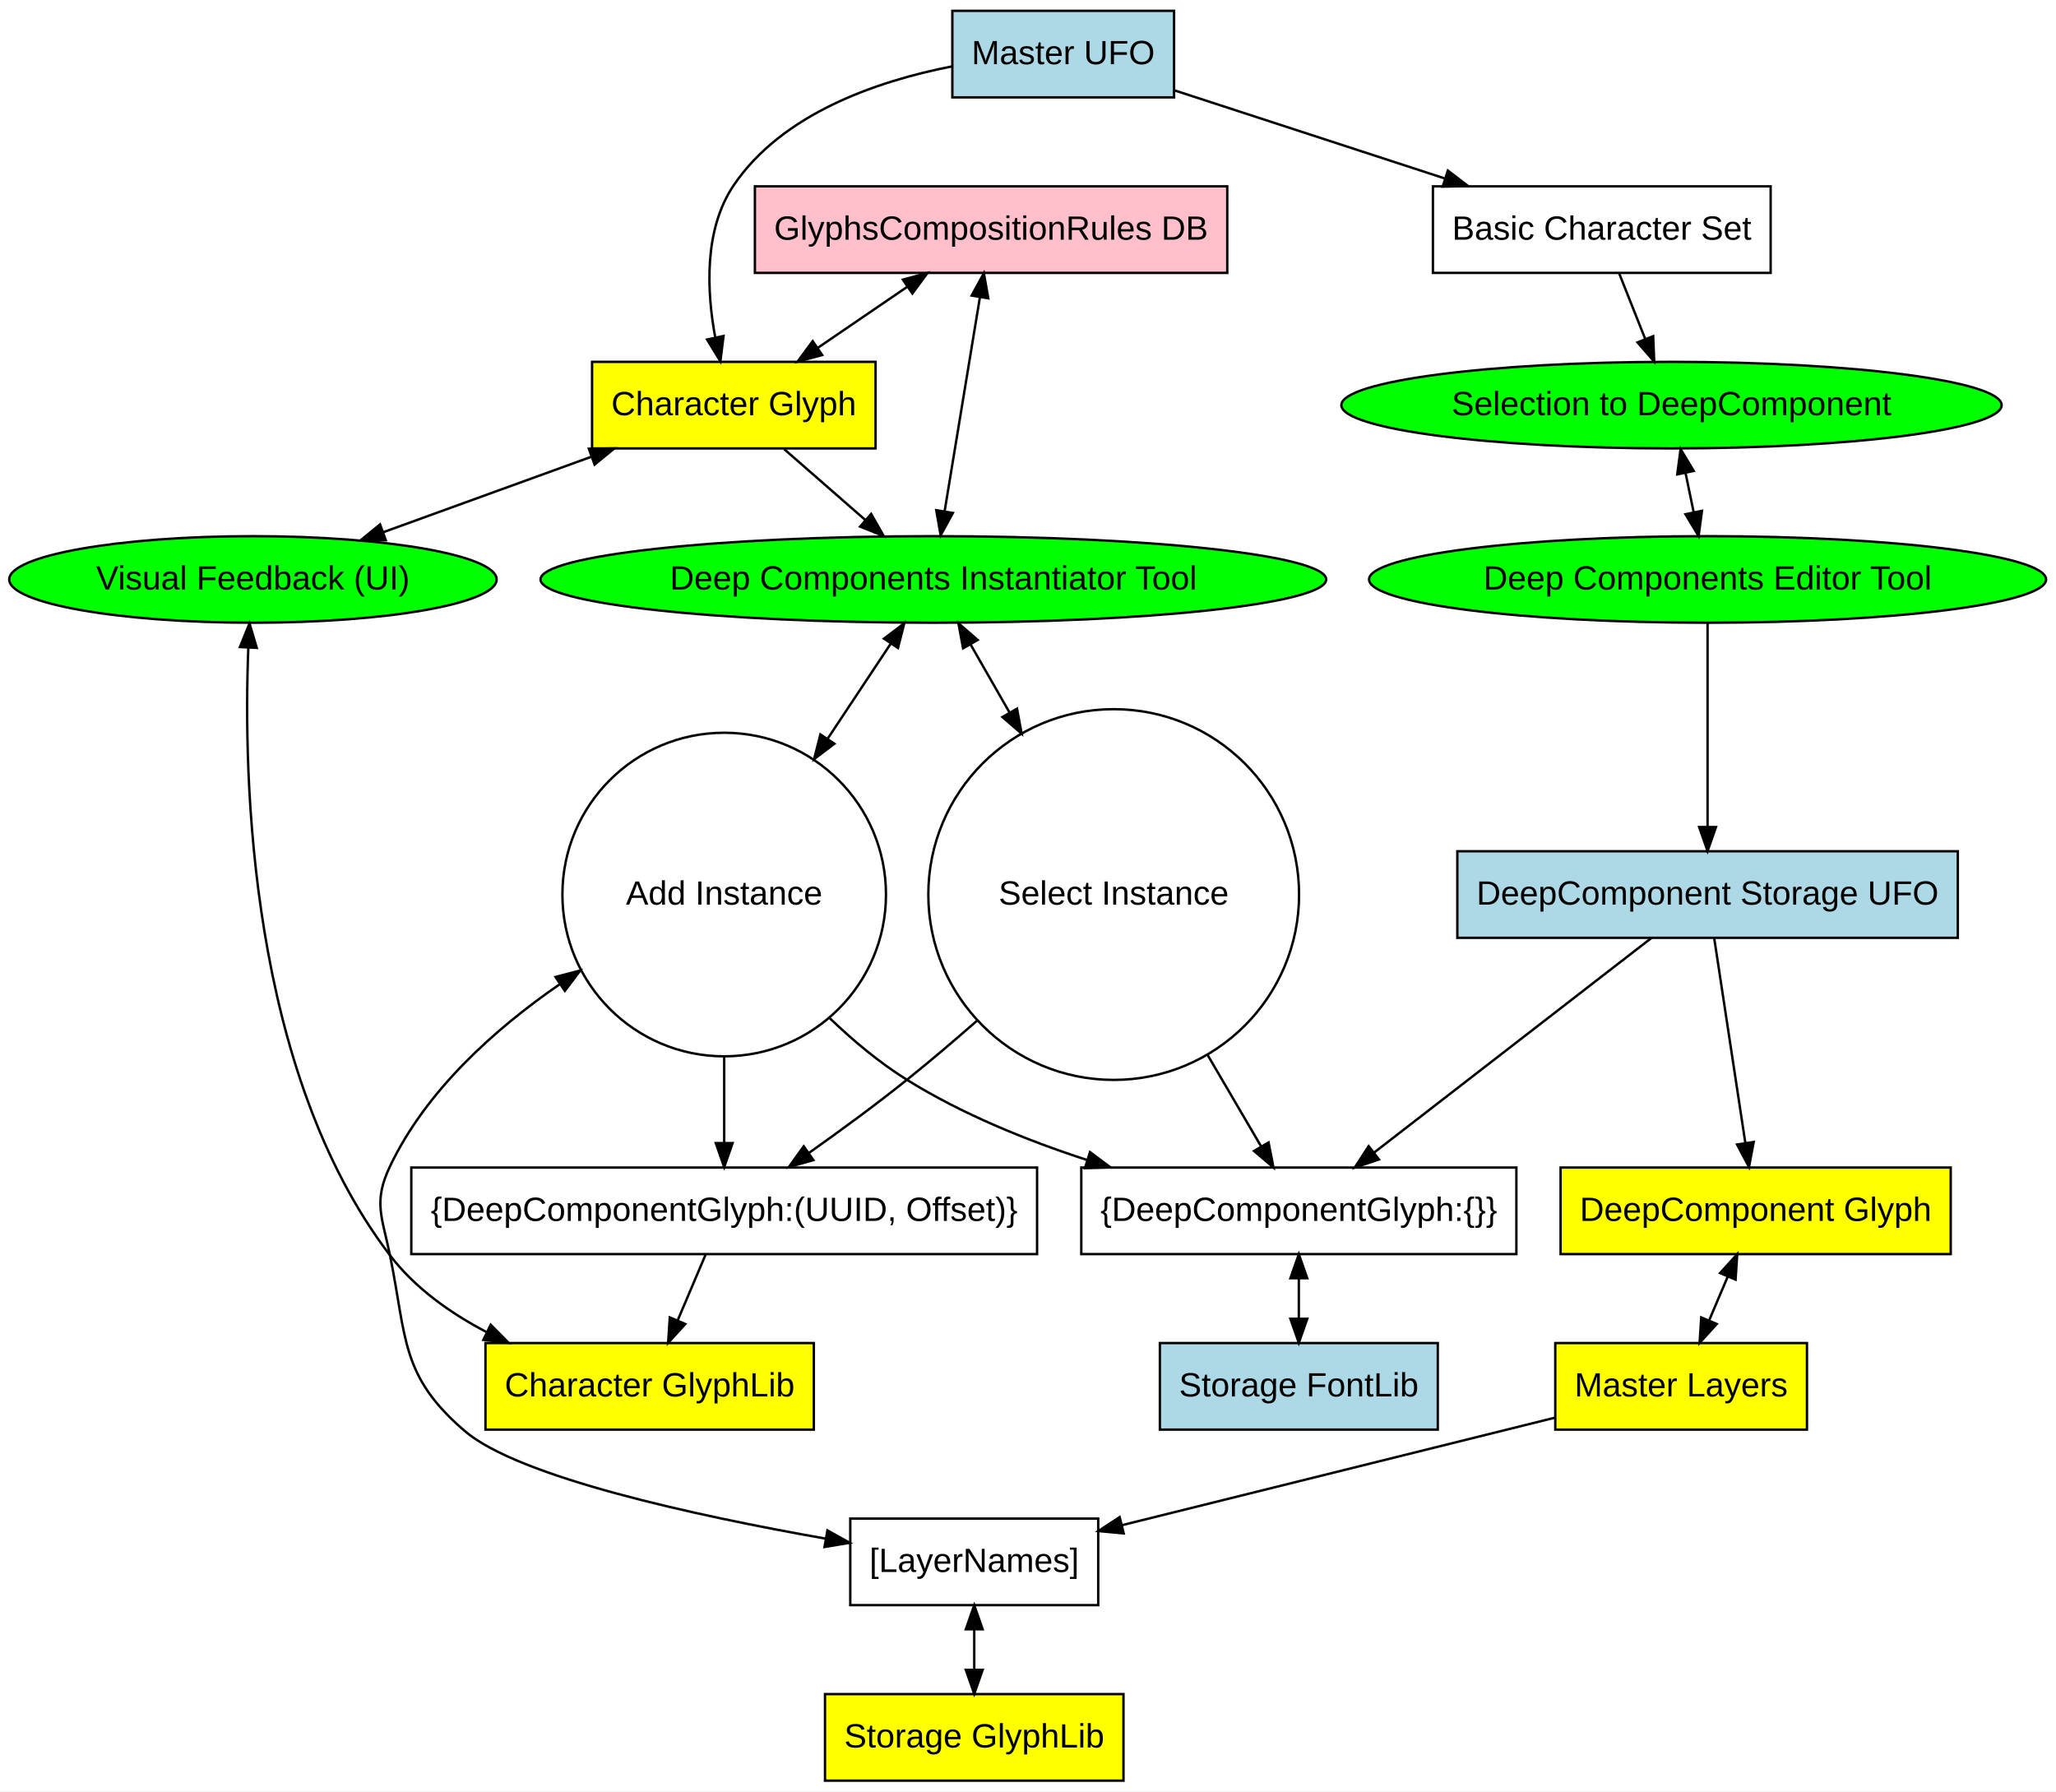
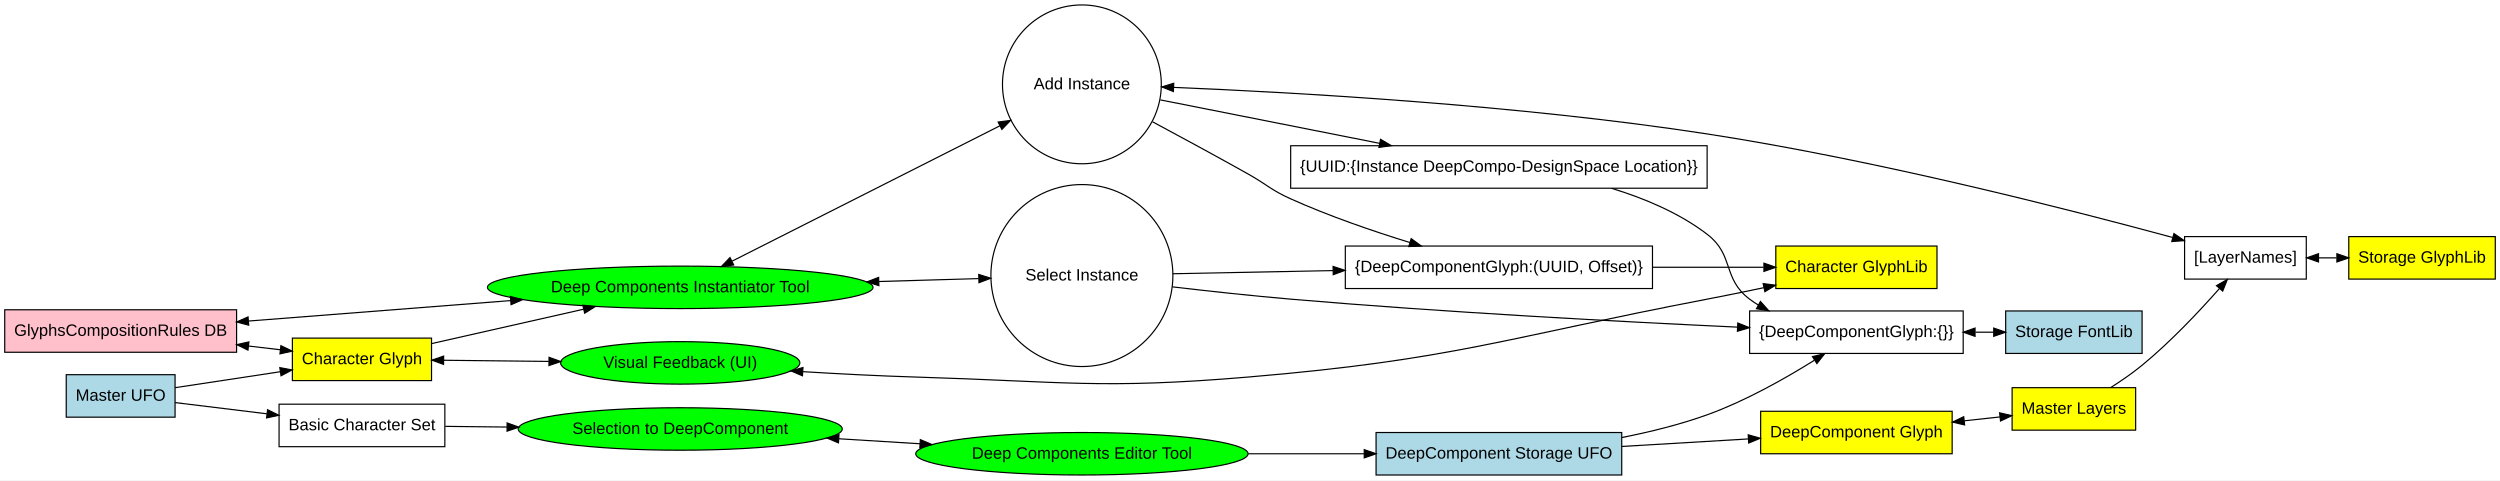
- <svg xmlns="http://www.w3.org/2000/svg" width="855pt" height="745pt" viewBox="0.00 0.00 855.07 745.10">
-   <g id="graph0" class="graph" transform="scale(1 1) rotate(0) translate(4 741.0989)">
-     <polygon fill="#ffffff" stroke="transparent" points="-4,4 -4,-741.099 851.075,-741.099 851.075,4 -4,4" />
+ <svg xmlns="http://www.w3.org/2000/svg" width="2118pt" height="407pt" viewBox="0.00 0.00 2118.29 406.89">
+   <g id="graph0" class="graph" transform="scale(1 1) rotate(0) translate(4 402.8944)">
+     <polygon fill="#ffffff" stroke="transparent" points="-4,4 -4,-402.894 2114.293,-402.894 2114.293,4 -4,4" />
    <g id="node1" class="node">
-       <polygon fill="#add8e6" stroke="#000000" points="392.069,-700.599 392.069,-736.599 484.286,-736.599 484.286,-700.599 392.069,-700.599" />
-       <text text-anchor="middle" x="438.177" y="-714.399" font-family="Arial" font-size="14.00" fill="#000000">Master UFO</text>
+       <polygon fill="#add8e6" stroke="#000000" points="52.121,-49.5 52.121,-85.5 144.338,-85.5 144.338,-49.5 52.121,-49.5" />
+       <text text-anchor="middle" x="98.229" y="-63.4" font-family="Arial" font-size="14.00" fill="#000000">Master UFO</text>
    </g>
    <g id="node2" class="node">
-       <polygon fill="none" stroke="#000000" points="591.944,-627.599 591.944,-663.599 732.41,-663.599 732.41,-627.599 591.944,-627.599" />
-       <text text-anchor="middle" x="662.177" y="-641.399" font-family="Arial" font-size="14.00" fill="#000000">Basic Character Set</text>
+       <polygon fill="none" stroke="#000000" points="232.459,-24.5 232.459,-60.5 372.924,-60.5 372.924,-24.5 232.459,-24.5" />
+       <text text-anchor="middle" x="302.691" y="-38.4" font-family="Arial" font-size="14.00" fill="#000000">Basic Character Set</text>
    </g>
    <g id="edge1" class="edge">
-       <path fill="none" stroke="#000000" d="M484.319,-703.562C516.746,-692.994 560.597,-678.703 596.643,-666.956" />
-       <polygon fill="#000000" stroke="#000000" points="598.163,-670.142 606.587,-663.716 595.994,-663.486 598.163,-670.142" />
+       <path fill="none" stroke="#000000" d="M144.369,-61.858C167.346,-59.049 195.798,-55.57 222.216,-52.34" />
+       <polygon fill="#000000" stroke="#000000" points="222.725,-55.804 232.226,-51.116 221.876,-48.855 222.725,-55.804" />
    </g>
    <g id="node13" class="node">
-       <polygon fill="#ffff00" stroke="#000000" points="242.226,-554.599 242.226,-590.599 360.128,-590.599 360.128,-554.599 242.226,-554.599" />
-       <text text-anchor="middle" x="301.177" y="-568.399" font-family="Arial" font-size="14.00" fill="#000000">Character Glyph</text>
+       <polygon fill="#ffff00" stroke="#000000" points="243.74,-80.5 243.74,-116.5 361.642,-116.5 361.642,-80.5 243.74,-80.5" />
+       <text text-anchor="middle" x="302.691" y="-94.4" font-family="Arial" font-size="14.00" fill="#000000">Character Glyph</text>
    </g>
    <g id="edge11" class="edge">
-       <path fill="none" stroke="#000000" d="M392.01,-713.503C360.663,-707.371 321.368,-693.861 301.177,-664.099 288.704,-645.713 289.86,-620.105 293.476,-600.655" />
-       <polygon fill="#000000" stroke="#000000" points="296.905,-601.356 295.599,-590.842 290.063,-599.876 296.905,-601.356" />
+       <path fill="none" stroke="#000000" d="M144.369,-74.496C170.604,-78.473 203.976,-83.533 233.31,-87.981" />
+       <polygon fill="#000000" stroke="#000000" points="233.088,-91.487 243.499,-89.525 234.137,-84.566 233.088,-91.487" />
    </g>
    <g id="node4" class="node">
-       <ellipse fill="#00ff00" stroke="#000000" cx="691.177" cy="-572.599" rx="137.303" ry="18" />
-       <text text-anchor="middle" x="691.177" y="-568.399" font-family="Arial" font-size="14.00" fill="#000000">Selection to DeepComponent</text>
+       <ellipse fill="#00ff00" stroke="#000000" cx="572.366" cy="-39.5" rx="137.303" ry="18" />
+       <text text-anchor="middle" x="572.366" y="-35.3" font-family="Arial" font-size="14.00" fill="#000000">Selection to DeepComponent</text>
    </g>
    <g id="edge2" class="edge">
-       <path fill="none" stroke="#000000" d="M669.346,-627.554C672.622,-619.306 676.577,-609.352 680.215,-600.195" />
-       <polygon fill="#000000" stroke="#000000" points="683.552,-601.275 683.991,-590.689 677.046,-598.691 683.552,-601.275" />
+       <path fill="none" stroke="#000000" d="M373.193,-41.716C389.455,-41.535 407.347,-41.336 425.533,-41.133" />
+       <polygon fill="#000000" stroke="#000000" points="425.698,-44.632 435.658,-41.021 425.62,-37.632 425.698,-44.632" />
    </g>
    <g id="node3" class="node">
-       <ellipse fill="#00ff00" stroke="#000000" cx="706.177" cy="-500.099" rx="140.795" ry="18" />
-       <text text-anchor="middle" x="706.177" y="-495.899" font-family="Arial" font-size="14.00" fill="#000000">Deep Components Editor Tool</text>
+       <ellipse fill="#00ff00" stroke="#000000" cx="912.704" cy="-18.5" rx="140.795" ry="18" />
+       <text text-anchor="middle" x="912.704" y="-14.3" font-family="Arial" font-size="14.00" fill="#000000">Deep Components Editor Tool</text>
    </g>
    <g id="node5" class="node">
-       <polygon fill="#add8e6" stroke="#000000" points="602.099,-351.049 602.099,-387.049 810.256,-387.049 810.256,-351.049 602.099,-351.049" />
-       <text text-anchor="middle" x="706.177" y="-364.849" font-family="Arial" font-size="14.00" fill="#000000">DeepComponent Storage UFO</text>
+       <polygon fill="#add8e6" stroke="#000000" points="1161.962,-.5 1161.962,-36.5 1370.119,-36.5 1370.119,-.5 1161.962,-.5" />
+       <text text-anchor="middle" x="1266.041" y="-14.4" font-family="Arial" font-size="14.00" fill="#000000">DeepComponent Storage UFO</text>
    </g>
    <g id="edge4" class="edge">
-       <path fill="none" stroke="#000000" d="M706.177,-481.877C706.177,-459.969 706.177,-422.956 706.177,-397.326" />
-       <polygon fill="#000000" stroke="#000000" points="709.677,-397.116 706.177,-387.117 702.677,-397.117 709.677,-397.116" />
+       <path fill="none" stroke="#000000" d="M1053.621,-18.5C1086.249,-18.5 1120.575,-18.5 1151.892,-18.5" />
+       <polygon fill="#000000" stroke="#000000" points="1151.948,-22 1161.948,-18.5 1151.948,-15 1151.948,-22" />
    </g>
    <g id="edge3" class="edge">
-       <path fill="none" stroke="#000000" d="M697.015,-544.384C698.128,-539.006 699.292,-533.379 700.403,-528.01" />
-       <polygon fill="#000000" stroke="#000000" points="693.561,-543.802 694.962,-554.304 700.416,-545.221 693.561,-543.802" />
-       <polygon fill="#000000" stroke="#000000" points="703.847,-528.639 702.445,-518.137 696.992,-527.22 703.847,-528.639" />
+       <path fill="none" stroke="#000000" d="M706.934,-31.197C729.509,-29.804 752.958,-28.357 775.596,-26.96" />
+       <polygon fill="#000000" stroke="#000000" points="706.446,-27.72 696.68,-31.829 706.877,-34.707 706.446,-27.72" />
+       <polygon fill="#000000" stroke="#000000" points="775.822,-30.453 785.588,-26.343 775.391,-23.466 775.822,-30.453" />
    </g>
    <g id="node6" class="node">
-       <polygon fill="none" stroke="#000000" points="445.698,-219.5 445.698,-255.5 626.657,-255.5 626.657,-219.5 445.698,-219.5" />
-       <text text-anchor="middle" x="536.177" y="-233.3" font-family="Arial" font-size="14.00" fill="#000000">{DeepComponentGlyph:{}}</text>
+       <polygon fill="none" stroke="#000000" points="1478.479,-103.5 1478.479,-139.5 1659.439,-139.5 1659.439,-103.5 1478.479,-103.5" />
+       <text text-anchor="middle" x="1568.959" y="-117.4" font-family="Arial" font-size="14.00" fill="#000000">{DeepComponentGlyph:{}}</text>
    </g>
    <g id="edge5" class="edge">
-       <path fill="none" stroke="#000000" d="M682.896,-351.034C652.968,-327.875 600.894,-287.579 567.51,-261.745" />
-       <polygon fill="#000000" stroke="#000000" points="569.5,-258.861 559.45,-255.509 565.216,-264.397 569.5,-258.861" />
+       <path fill="none" stroke="#000000" d="M1370.147,-32.247C1394.292,-36.999 1419.606,-43.275 1442.479,-51.5 1474.871,-63.148 1508.859,-82.408 1533.436,-97.78" />
+       <polygon fill="#000000" stroke="#000000" points="1531.726,-100.84 1542.044,-103.246 1535.478,-94.931 1531.726,-100.84" />
    </g>
    <g id="node8" class="node">
-       <polygon fill="#ffff00" stroke="#000000" points="645.047,-219.5 645.047,-255.5 807.308,-255.5 807.308,-219.5 645.047,-219.5" />
-       <text text-anchor="middle" x="726.177" y="-233.3" font-family="Arial" font-size="14.00" fill="#000000">DeepComponent Glyph</text>
+       <polygon fill="#ffff00" stroke="#000000" points="1487.829,-18.5 1487.829,-54.5 1650.09,-54.5 1650.09,-18.5 1487.829,-18.5" />
+       <text text-anchor="middle" x="1568.959" y="-32.4" font-family="Arial" font-size="14.00" fill="#000000">DeepComponent Glyph</text>
    </g>
    <g id="edge7" class="edge">
-       <path fill="none" stroke="#000000" d="M708.916,-351.034C712.264,-329.017 717.966,-291.509 721.895,-265.666" />
-       <polygon fill="#000000" stroke="#000000" points="725.364,-266.133 723.407,-255.72 718.444,-265.08 725.364,-266.133" />
+       <path fill="none" stroke="#000000" d="M1370.288,-24.695C1405.029,-26.759 1443.453,-29.042 1477.178,-31.046" />
+       <polygon fill="#000000" stroke="#000000" points="1477.294,-34.559 1487.484,-31.659 1477.709,-27.572 1477.294,-34.559" />
    </g>
    <g id="node7" class="node">
-       <polygon fill="#add8e6" stroke="#000000" points="478.383,-146.5 478.383,-182.5 593.972,-182.5 593.972,-146.5 478.383,-146.5" />
-       <text text-anchor="middle" x="536.177" y="-160.3" font-family="Arial" font-size="14.00" fill="#000000">Storage FontLib</text>
+       <polygon fill="#add8e6" stroke="#000000" points="1695.439,-103.5 1695.439,-139.5 1811.028,-139.5 1811.028,-103.5 1695.439,-103.5" />
+       <text text-anchor="middle" x="1753.233" y="-117.4" font-family="Arial" font-size="14.00" fill="#000000">Storage FontLib</text>
    </g>
    <g id="edge6" class="edge">
-       <path fill="none" stroke="#000000" d="M536.177,-209.369C536.177,-203.889 536.177,-198.144 536.177,-192.663" />
-       <polygon fill="#000000" stroke="#000000" points="532.677,-209.455 536.177,-219.455 539.677,-209.455 532.677,-209.455" />
-       <polygon fill="#000000" stroke="#000000" points="539.677,-192.59 536.177,-182.59 532.677,-192.59 539.677,-192.59" />
+       <path fill="none" stroke="#000000" d="M1669.757,-121.5C1674.943,-121.5 1680.091,-121.5 1685.136,-121.5" />
+       <polygon fill="#000000" stroke="#000000" points="1669.477,-118 1659.477,-121.5 1669.477,-125 1669.477,-118" />
+       <polygon fill="#000000" stroke="#000000" points="1685.325,-125 1695.325,-121.5 1685.325,-118 1685.325,-125" />
    </g>
    <g id="node9" class="node">
-       <polygon fill="#ffff00" stroke="#000000" points="642.839,-146.5 642.839,-182.5 747.515,-182.5 747.515,-146.5 642.839,-146.5" />
-       <text text-anchor="middle" x="695.177" y="-160.3" font-family="Arial" font-size="14.00" fill="#000000">Master Layers</text>
+       <polygon fill="#ffff00" stroke="#000000" points="1700.895,-38.5 1700.895,-74.5 1805.571,-74.5 1805.571,-38.5 1700.895,-38.5" />
+       <text text-anchor="middle" x="1753.233" y="-52.4" font-family="Arial" font-size="14.00" fill="#000000">Master Layers</text>
    </g>
    <g id="edge8" class="edge">
-       <path fill="none" stroke="#000000" d="M714.604,-210.246C712.092,-204.33 709.432,-198.068 706.914,-192.137" />
-       <polygon fill="#000000" stroke="#000000" points="711.384,-211.619 718.514,-219.455 717.827,-208.882 711.384,-211.619" />
-       <polygon fill="#000000" stroke="#000000" points="709.99,-190.427 702.86,-182.59 703.547,-193.163 709.99,-190.427" />
+       <path fill="none" stroke="#000000" d="M1660.36,-46.42C1670.614,-47.533 1680.88,-48.647 1690.651,-49.708" />
+       <polygon fill="#000000" stroke="#000000" points="1660.64,-42.93 1650.321,-45.331 1659.885,-49.889 1660.64,-42.93" />
+       <polygon fill="#000000" stroke="#000000" points="1690.313,-53.191 1700.632,-50.791 1691.068,-46.232 1690.313,-53.191" />
    </g>
    <g id="node10" class="node">
-       <polygon fill="none" stroke="#000000" points="349.616,-73.5 349.616,-109.5 452.738,-109.5 452.738,-73.5 349.616,-73.5" />
-       <text text-anchor="middle" x="401.177" y="-87.3" font-family="Arial" font-size="14.00" fill="#000000">[LayerNames]</text>
+       <polygon fill="none" stroke="#000000" points="1847.028,-166.5 1847.028,-202.5 1950.15,-202.5 1950.15,-166.5 1847.028,-166.5" />
+       <text text-anchor="middle" x="1898.589" y="-180.4" font-family="Arial" font-size="14.00" fill="#000000">[LayerNames]</text>
    </g>
    <g id="edge9" class="edge">
-       <path fill="none" stroke="#000000" d="M642.616,-151.449C592.187,-138.928 516.044,-120.021 462.789,-106.798" />
-       <polygon fill="#000000" stroke="#000000" points="463.339,-103.329 452.79,-104.316 461.652,-110.122 463.339,-103.329" />
+       <path fill="none" stroke="#000000" d="M1784.463,-74.608C1793.347,-80.254 1802.83,-86.775 1811.028,-93.5 1835.203,-113.333 1859.619,-139.313 1876.504,-158.434" />
+       <polygon fill="#000000" stroke="#000000" points="1874.044,-160.938 1883.256,-166.171 1879.318,-156.336 1874.044,-160.938" />
    </g>
    <g id="node11" class="node">
-       <polygon fill="#ffff00" stroke="#000000" points="339.106,-.5 339.106,-36.5 463.249,-36.5 463.249,-.5 339.106,-.5" />
-       <text text-anchor="middle" x="401.177" y="-14.3" font-family="Arial" font-size="14.00" fill="#000000">Storage GlyphLib</text>
+       <polygon fill="#ffff00" stroke="#000000" points="1986.15,-166.5 1986.15,-202.5 2110.293,-202.5 2110.293,-166.5 1986.15,-166.5" />
+       <text text-anchor="middle" x="2048.221" y="-180.4" font-family="Arial" font-size="14.00" fill="#000000">Storage GlyphLib</text>
    </g>
    <g id="edge10" class="edge">
-       <path fill="none" stroke="#000000" d="M401.177,-63.369C401.177,-57.889 401.177,-52.144 401.177,-46.663" />
-       <polygon fill="#000000" stroke="#000000" points="397.677,-63.455 401.177,-73.455 404.677,-63.455 397.677,-63.455" />
-       <polygon fill="#000000" stroke="#000000" points="404.677,-46.59 401.177,-36.59 397.677,-46.59 404.677,-46.59" />
+       <path fill="none" stroke="#000000" d="M1960.628,-184.5C1965.624,-184.5 1970.699,-184.5 1975.76,-184.5" />
+       <polygon fill="#000000" stroke="#000000" points="1960.503,-181 1950.503,-184.5 1960.503,-188 1960.503,-181" />
+       <polygon fill="#000000" stroke="#000000" points="1976.097,-188 1986.097,-184.5 1976.097,-181 1976.097,-188" />
    </g>
    <g id="node12" class="node">
-       <ellipse fill="#00ff00" stroke="#000000" cx="384.177" cy="-500.099" rx="163.383" ry="18" />
-       <text text-anchor="middle" x="384.177" y="-495.899" font-family="Arial" font-size="14.00" fill="#000000">Deep Components Instantiator Tool</text>
+       <ellipse fill="#00ff00" stroke="#000000" cx="572.366" cy="-159.5" rx="163.383" ry="18" />
+       <text text-anchor="middle" x="572.366" y="-155.3" font-family="Arial" font-size="14.00" fill="#000000">Deep Components Instantiator Tool</text>
    </g>
    <g id="node15" class="node">
-       <ellipse fill="none" stroke="#000000" cx="459.177" cy="-369.049" rx="77.099" ry="77.099" />
-       <text text-anchor="middle" x="459.177" y="-364.849" font-family="Arial" font-size="14.00" fill="#000000">Select Instance</text>
+       <ellipse fill="none" stroke="#000000" cx="912.704" cy="-169.5" rx="77.099" ry="77.099" />
+       <text text-anchor="middle" x="912.704" y="-165.3" font-family="Arial" font-size="14.00" fill="#000000">Select Instance</text>
    </g>
    <g id="edge15" class="edge">
-       <path fill="none" stroke="#000000" d="M399.719,-472.942C404.527,-464.541 410.08,-454.839 415.82,-444.81" />
-       <polygon fill="#000000" stroke="#000000" points="396.535,-471.459 394.606,-481.877 402.611,-474.936 396.535,-471.459" />
-       <polygon fill="#000000" stroke="#000000" points="418.969,-446.353 420.898,-435.936 412.893,-442.877 418.969,-446.353" />
+       <path fill="none" stroke="#000000" d="M740.845,-164.45C770.073,-165.309 799.367,-166.17 825.278,-166.931" />
+       <polygon fill="#000000" stroke="#000000" points="740.677,-160.944 730.579,-164.149 740.472,-167.941 740.677,-160.944" />
+       <polygon fill="#000000" stroke="#000000" points="825.311,-170.434 835.41,-167.229 825.517,-163.437 825.311,-170.434" />
    </g>
    <g id="node16" class="node">
-       <ellipse fill="none" stroke="#000000" cx="297.177" cy="-369.049" rx="67.289" ry="67.289" />
-       <text text-anchor="middle" x="297.177" y="-364.849" font-family="Arial" font-size="14.00" fill="#000000">Add Instance</text>
+       <ellipse fill="none" stroke="#000000" cx="912.704" cy="-331.5" rx="67.289" ry="67.289" />
+       <text text-anchor="middle" x="912.704" y="-327.3" font-family="Arial" font-size="14.00" fill="#000000">Add Instance</text>
    </g>
    <g id="edge17" class="edge">
-       <path fill="none" stroke="#000000" d="M366.414,-473.341C358.799,-461.871 349.542,-447.927 340.307,-434.016" />
-       <polygon fill="#000000" stroke="#000000" points="363.634,-475.482 372.08,-481.877 369.465,-471.61 363.634,-475.482" />
-       <polygon fill="#000000" stroke="#000000" points="343.021,-431.776 334.574,-425.381 337.189,-435.648 343.021,-431.776" />
+       <path fill="none" stroke="#000000" d="M616.415,-181.762C673.965,-210.846 775.381,-262.1 843.31,-296.429" />
+       <polygon fill="#000000" stroke="#000000" points="617.692,-178.486 607.188,-177.099 614.535,-184.733 617.692,-178.486" />
+       <polygon fill="#000000" stroke="#000000" points="841.746,-299.561 852.25,-300.947 844.903,-293.313 841.746,-299.561" />
    </g>
    <g id="edge12" class="edge">
-       <path fill="none" stroke="#000000" d="M322.122,-554.304C332.324,-545.393 344.743,-534.544 355.783,-524.901" />
-       <polygon fill="#000000" stroke="#000000" points="358.298,-527.351 363.527,-518.137 353.693,-522.079 358.298,-527.351" />
+       <path fill="none" stroke="#000000" d="M361.873,-111.887C399.623,-120.426 449.071,-131.611 490.555,-140.994" />
+       <polygon fill="#000000" stroke="#000000" points="489.842,-144.422 500.368,-143.214 491.386,-137.594 489.842,-144.422" />
+     </g>
+     <g id="node19" class="node">
+       <ellipse fill="#00ff00" stroke="#000000" cx="572.366" cy="-95.5" rx="101.355" ry="18" />
+       <text text-anchor="middle" x="572.366" y="-91.3" font-family="Arial" font-size="14.00" fill="#000000">Visual Feedback (UI)</text>
+     </g>
+     <g id="edge21" class="edge">
+       <path fill="none" stroke="#000000" d="M371.875,-97.73C398.999,-97.429 430.811,-97.075 461.003,-96.739" />
+       <polygon fill="#000000" stroke="#000000" points="371.833,-94.231 361.873,-97.842 371.911,-101.23 371.833,-94.231" />
+       <polygon fill="#000000" stroke="#000000" points="461.21,-100.237 471.17,-96.626 461.132,-93.237 461.21,-100.237" />
+     </g>
+     <g id="node14" class="node">
+       <polygon fill="#ffc0cb" stroke="#000000" points="0,-104.5 0,-140.5 196.459,-140.5 196.459,-104.5 0,-104.5" />
+       <text text-anchor="middle" x="98.229" y="-118.4" font-family="Arial" font-size="14.00" fill="#000000">GlyphsCompositionRules DB</text>
+     </g>
+     <g id="edge14" class="edge">
+       <path fill="none" stroke="#000000" d="M206.491,-130.948C272.368,-136.089 357.299,-142.717 428.748,-148.293" />
+       <polygon fill="#000000" stroke="#000000" points="206.713,-127.455 196.471,-130.166 206.168,-134.434 206.713,-127.455" />
+       <polygon fill="#000000" stroke="#000000" points="428.495,-151.783 438.737,-149.072 429.039,-144.805 428.495,-151.783" />
+     </g>
+     <g id="edge13" class="edge">
+       <path fill="none" stroke="#000000" d="M206.734,-109.764C215.834,-108.695 224.867,-107.635 233.544,-106.617" />
+       <polygon fill="#000000" stroke="#000000" points="206.091,-106.315 196.568,-110.957 206.907,-113.267 206.091,-106.315" />
+       <polygon fill="#000000" stroke="#000000" points="234.025,-110.084 243.549,-105.442 233.209,-103.132 234.025,-110.084" />
+     </g>
+     <g id="edge16" class="edge">
+       <path fill="none" stroke="#000000" d="M989.238,-159.93C1020.342,-156.28 1056.652,-152.323 1089.602,-149.5 1220.16,-138.315 1371.113,-130.309 1468.193,-125.795" />
+       <polygon fill="#000000" stroke="#000000" points="1468.466,-129.286 1478.294,-125.329 1468.143,-122.294 1468.466,-129.286" />
+     </g>
+     <g id="node20" class="node">
+       <polygon fill="none" stroke="#000000" points="1135.907,-158.5 1135.907,-194.5 1396.175,-194.5 1396.175,-158.5 1135.907,-158.5" />
+       <text text-anchor="middle" x="1266.041" y="-172.4" font-family="Arial" font-size="14.00" fill="#000000">{DeepComponentGlyph:(UUID, Offset)}</text>
+     </g>
+     <g id="edge24" class="edge">
+       <path fill="none" stroke="#000000" d="M989.809,-171.028C1029.536,-171.815 1079.236,-172.799 1125.486,-173.715" />
+       <polygon fill="#000000" stroke="#000000" points="1125.539,-177.217 1135.606,-173.916 1125.678,-170.219 1125.539,-177.217" />
+     </g>
+     <g id="edge18" class="edge">
+       <path fill="none" stroke="#000000" d="M990.458,-328.917C1094.091,-324.658 1282.965,-314.047 1442.479,-289.5 1585.349,-267.514 1749.907,-225.381 1837.021,-201.718" />
+       <polygon fill="#000000" stroke="#000000" points="990.244,-325.422 980.393,-329.321 990.525,-332.417 990.244,-325.422" />
+       <polygon fill="#000000" stroke="#000000" points="1838.016,-205.075 1846.742,-199.067 1836.174,-198.322 1838.016,-205.075" />
+     </g>
+     <g id="node17" class="node">
+       <polygon fill="none" stroke="#000000" points="1089.602,-243.5 1089.602,-279.5 1442.479,-279.5 1442.479,-243.5 1089.602,-243.5" />
+       <text text-anchor="middle" x="1266.041" y="-257.4" font-family="Arial" font-size="14.00" fill="#000000">{UUID:{Instance DeepCompo-DesignSpace Location}}</text>
+     </g>
+     <g id="edge19" class="edge">
+       <path fill="none" stroke="#000000" d="M979.164,-318.334C1031.524,-307.961 1105.387,-293.327 1165.051,-281.507" />
+       <polygon fill="#000000" stroke="#000000" points="1165.748,-284.937 1174.877,-279.56 1164.388,-278.071 1165.748,-284.937" />
+     </g>
+     <g id="edge23" class="edge">
+       <path fill="none" stroke="#000000" d="M972.591,-299.766C997.718,-286.304 1027.183,-270.325 1053.602,-255.5 1069.755,-246.435 1072.71,-242.101 1089.602,-234.5 1121.846,-219.991 1158.839,-207.27 1190.598,-197.467" />
+       <polygon fill="#000000" stroke="#000000" points="1191.728,-200.782 1200.275,-194.52 1189.689,-194.085 1191.728,-200.782" />
+     </g>
+     <g id="edge20" class="edge">
+       <path fill="none" stroke="#000000" d="M1361.51,-243.414C1389.528,-234.881 1418.937,-222.466 1442.479,-204.5 1465.705,-186.776 1455.145,-167.08 1478.479,-149.5 1480.819,-147.738 1483.271,-146.085 1485.808,-144.535" />
+       <polygon fill="#000000" stroke="#000000" points="1487.635,-147.525 1494.725,-139.653 1484.273,-141.385 1487.635,-147.525" />
    </g>
    <g id="node18" class="node">
-       <ellipse fill="#00ff00" stroke="#000000" cx="101.177" cy="-500.099" rx="101.355" ry="18" />
-       <text text-anchor="middle" x="101.177" y="-495.899" font-family="Arial" font-size="14.00" fill="#000000">Visual Feedback (UI)</text>
-     </g>
-     <g id="edge20" class="edge">
-       <path fill="none" stroke="#000000" d="M241.738,-551.052C214.365,-541.13 182.11,-529.437 155.407,-519.757" />
-       <polygon fill="#000000" stroke="#000000" points="240.888,-554.467 251.482,-554.584 243.274,-547.886 240.888,-554.467" />
-       <polygon fill="#000000" stroke="#000000" points="156.434,-516.407 145.839,-516.289 154.048,-522.987 156.434,-516.407" />
-     </g>
-     <g id="node14" class="node">
-       <polygon fill="#ffc0cb" stroke="#000000" points="309.948,-627.599 309.948,-663.599 506.407,-663.599 506.407,-627.599 309.948,-627.599" />
-       <text text-anchor="middle" x="408.177" y="-641.399" font-family="Arial" font-size="14.00" fill="#000000">GlyphsCompositionRules DB</text>
-     </g>
-     <g id="edge14" class="edge">
-       <path fill="none" stroke="#000000" d="M403.539,-617.477C399.304,-591.804 393.076,-554.048 388.835,-528.338" />
-       <polygon fill="#000000" stroke="#000000" points="400.105,-618.168 405.186,-627.465 407.012,-617.029 400.105,-618.168" />
-       <polygon fill="#000000" stroke="#000000" points="392.287,-527.758 387.206,-518.461 385.38,-528.897 392.287,-527.758" />
-     </g>
-     <g id="edge13" class="edge">
-       <path fill="none" stroke="#000000" d="M373.292,-621.799C361.363,-613.66 348.023,-604.559 336.092,-596.419" />
-       <polygon fill="#000000" stroke="#000000" points="371.495,-624.809 381.728,-627.554 375.44,-619.027 371.495,-624.809" />
-       <polygon fill="#000000" stroke="#000000" points="337.926,-593.434 327.693,-590.689 333.981,-599.216 337.926,-593.434" />
-     </g>
-     <g id="edge16" class="edge">
-       <path fill="none" stroke="#000000" d="M498.128,-302.504C506.055,-288.962 513.956,-275.463 520.487,-264.305" />
-       <polygon fill="#000000" stroke="#000000" points="523.591,-265.931 525.622,-255.533 517.55,-262.395 523.591,-265.931" />
-     </g>
-     <g id="node19" class="node">
-       <polygon fill="none" stroke="#000000" points="167.043,-219.5 167.043,-255.5 427.311,-255.5 427.311,-219.5 167.043,-219.5" />
-       <text text-anchor="middle" x="297.177" y="-233.3" font-family="Arial" font-size="14.00" fill="#000000">{DeepComponentGlyph:(UUID, Offset)}</text>
-     </g>
-     <g id="edge23" class="edge">
-       <path fill="none" stroke="#000000" d="M402.566,-316.772C392.912,-308.31 382.87,-299.78 373.177,-292 360.194,-281.579 345.418,-270.762 332.369,-261.539" />
-       <polygon fill="#000000" stroke="#000000" points="334.277,-258.602 324.079,-255.728 330.259,-264.334 334.277,-258.602" />
-     </g>
-     <g id="edge19" class="edge">
-       <path fill="none" stroke="#000000" d="M341.147,-317.549C350.97,-308.127 361.857,-299.057 373.177,-292 395.967,-277.793 422.879,-266.839 448.198,-258.607" />
-       <polygon fill="#000000" stroke="#000000" points="449.323,-261.922 457.812,-255.584 447.223,-255.245 449.323,-261.922" />
-     </g>
-     <g id="edge18" class="edge">
-       <path fill="none" stroke="#000000" d="M228.862,-331.805C201.578,-312.996 173.132,-287.438 158.177,-256 151.114,-241.15 154.898,-235.114 158.177,-219 165.208,-184.459 162.456,-168.988 189.177,-146 211.62,-126.694 285.27,-110.7 339.484,-101.138" />
-       <polygon fill="#000000" stroke="#000000" points="227.016,-334.781 237.275,-337.425 230.904,-328.96 227.016,-334.781" />
-       <polygon fill="#000000" stroke="#000000" points="340.108,-104.583 349.365,-99.429 338.914,-97.685 340.108,-104.583" />
+       <polygon fill="#ffff00" stroke="#000000" points="1500.672,-158.5 1500.672,-194.5 1637.246,-194.5 1637.246,-158.5 1500.672,-158.5" />
+       <text text-anchor="middle" x="1568.959" y="-172.4" font-family="Arial" font-size="14.00" fill="#000000">Character GlyphLib</text>
    </g>
    <g id="edge22" class="edge">
-       <path fill="none" stroke="#000000" d="M297.177,-301.348C297.177,-288.826 297.177,-276.397 297.177,-265.879" />
-       <polygon fill="#000000" stroke="#000000" points="300.677,-265.686 297.177,-255.686 293.677,-265.686 300.677,-265.686" />
+       <path fill="none" stroke="#000000" d="M676.449,-88.052C707.144,-86.176 740.812,-84.432 771.807,-83.5 896.993,-79.737 928.802,-72.985 1053.602,-83.5 1228.289,-98.219 1270.302,-116.527 1442.479,-149.5 1458.093,-152.49 1474.746,-155.892 1490.668,-159.248" />
+       <polygon fill="#000000" stroke="#000000" points="675.926,-84.577 666.162,-88.692 676.36,-91.564 675.926,-84.577" />
+       <polygon fill="#000000" stroke="#000000" points="1489.962,-162.677 1500.471,-161.328 1491.415,-155.829 1489.962,-162.677" />
    </g>
-     <g id="node17" class="node">
-       <polygon fill="#ffff00" stroke="#000000" points="197.891,-146.5 197.891,-182.5 334.464,-182.5 334.464,-146.5 197.891,-146.5" />
-       <text text-anchor="middle" x="266.177" y="-160.3" font-family="Arial" font-size="14.00" fill="#000000">Character GlyphLib</text>
-     </g>
-     <g id="edge21" class="edge">
-       <path fill="none" stroke="#000000" d="M99.263,-471.793C97.071,-417.12 99.703,-295.64 158.177,-219 168.561,-205.391 183.279,-194.924 198.521,-186.976" />
-       <polygon fill="#000000" stroke="#000000" points="95.768,-471.986 99.751,-481.803 102.76,-471.645 95.768,-471.986" />
-       <polygon fill="#000000" stroke="#000000" points="200.073,-190.114 207.526,-182.584 197.004,-183.822 200.073,-190.114" />
-     </g>
-     <g id="edge24" class="edge">
-       <path fill="none" stroke="#000000" d="M289.514,-219.455C285.975,-211.12 281.695,-201.042 277.772,-191.804" />
-       <polygon fill="#000000" stroke="#000000" points="280.99,-190.427 273.86,-182.59 274.547,-193.163 280.99,-190.427" />
+     <g id="edge25" class="edge">
+       <path fill="none" stroke="#000000" d="M1396.263,-176.5C1428.254,-176.5 1461.534,-176.5 1490.242,-176.5" />
+       <polygon fill="#000000" stroke="#000000" points="1490.601,-180 1500.601,-176.5 1490.601,-173 1490.601,-180" />
    </g>
  </g>
</svg>
